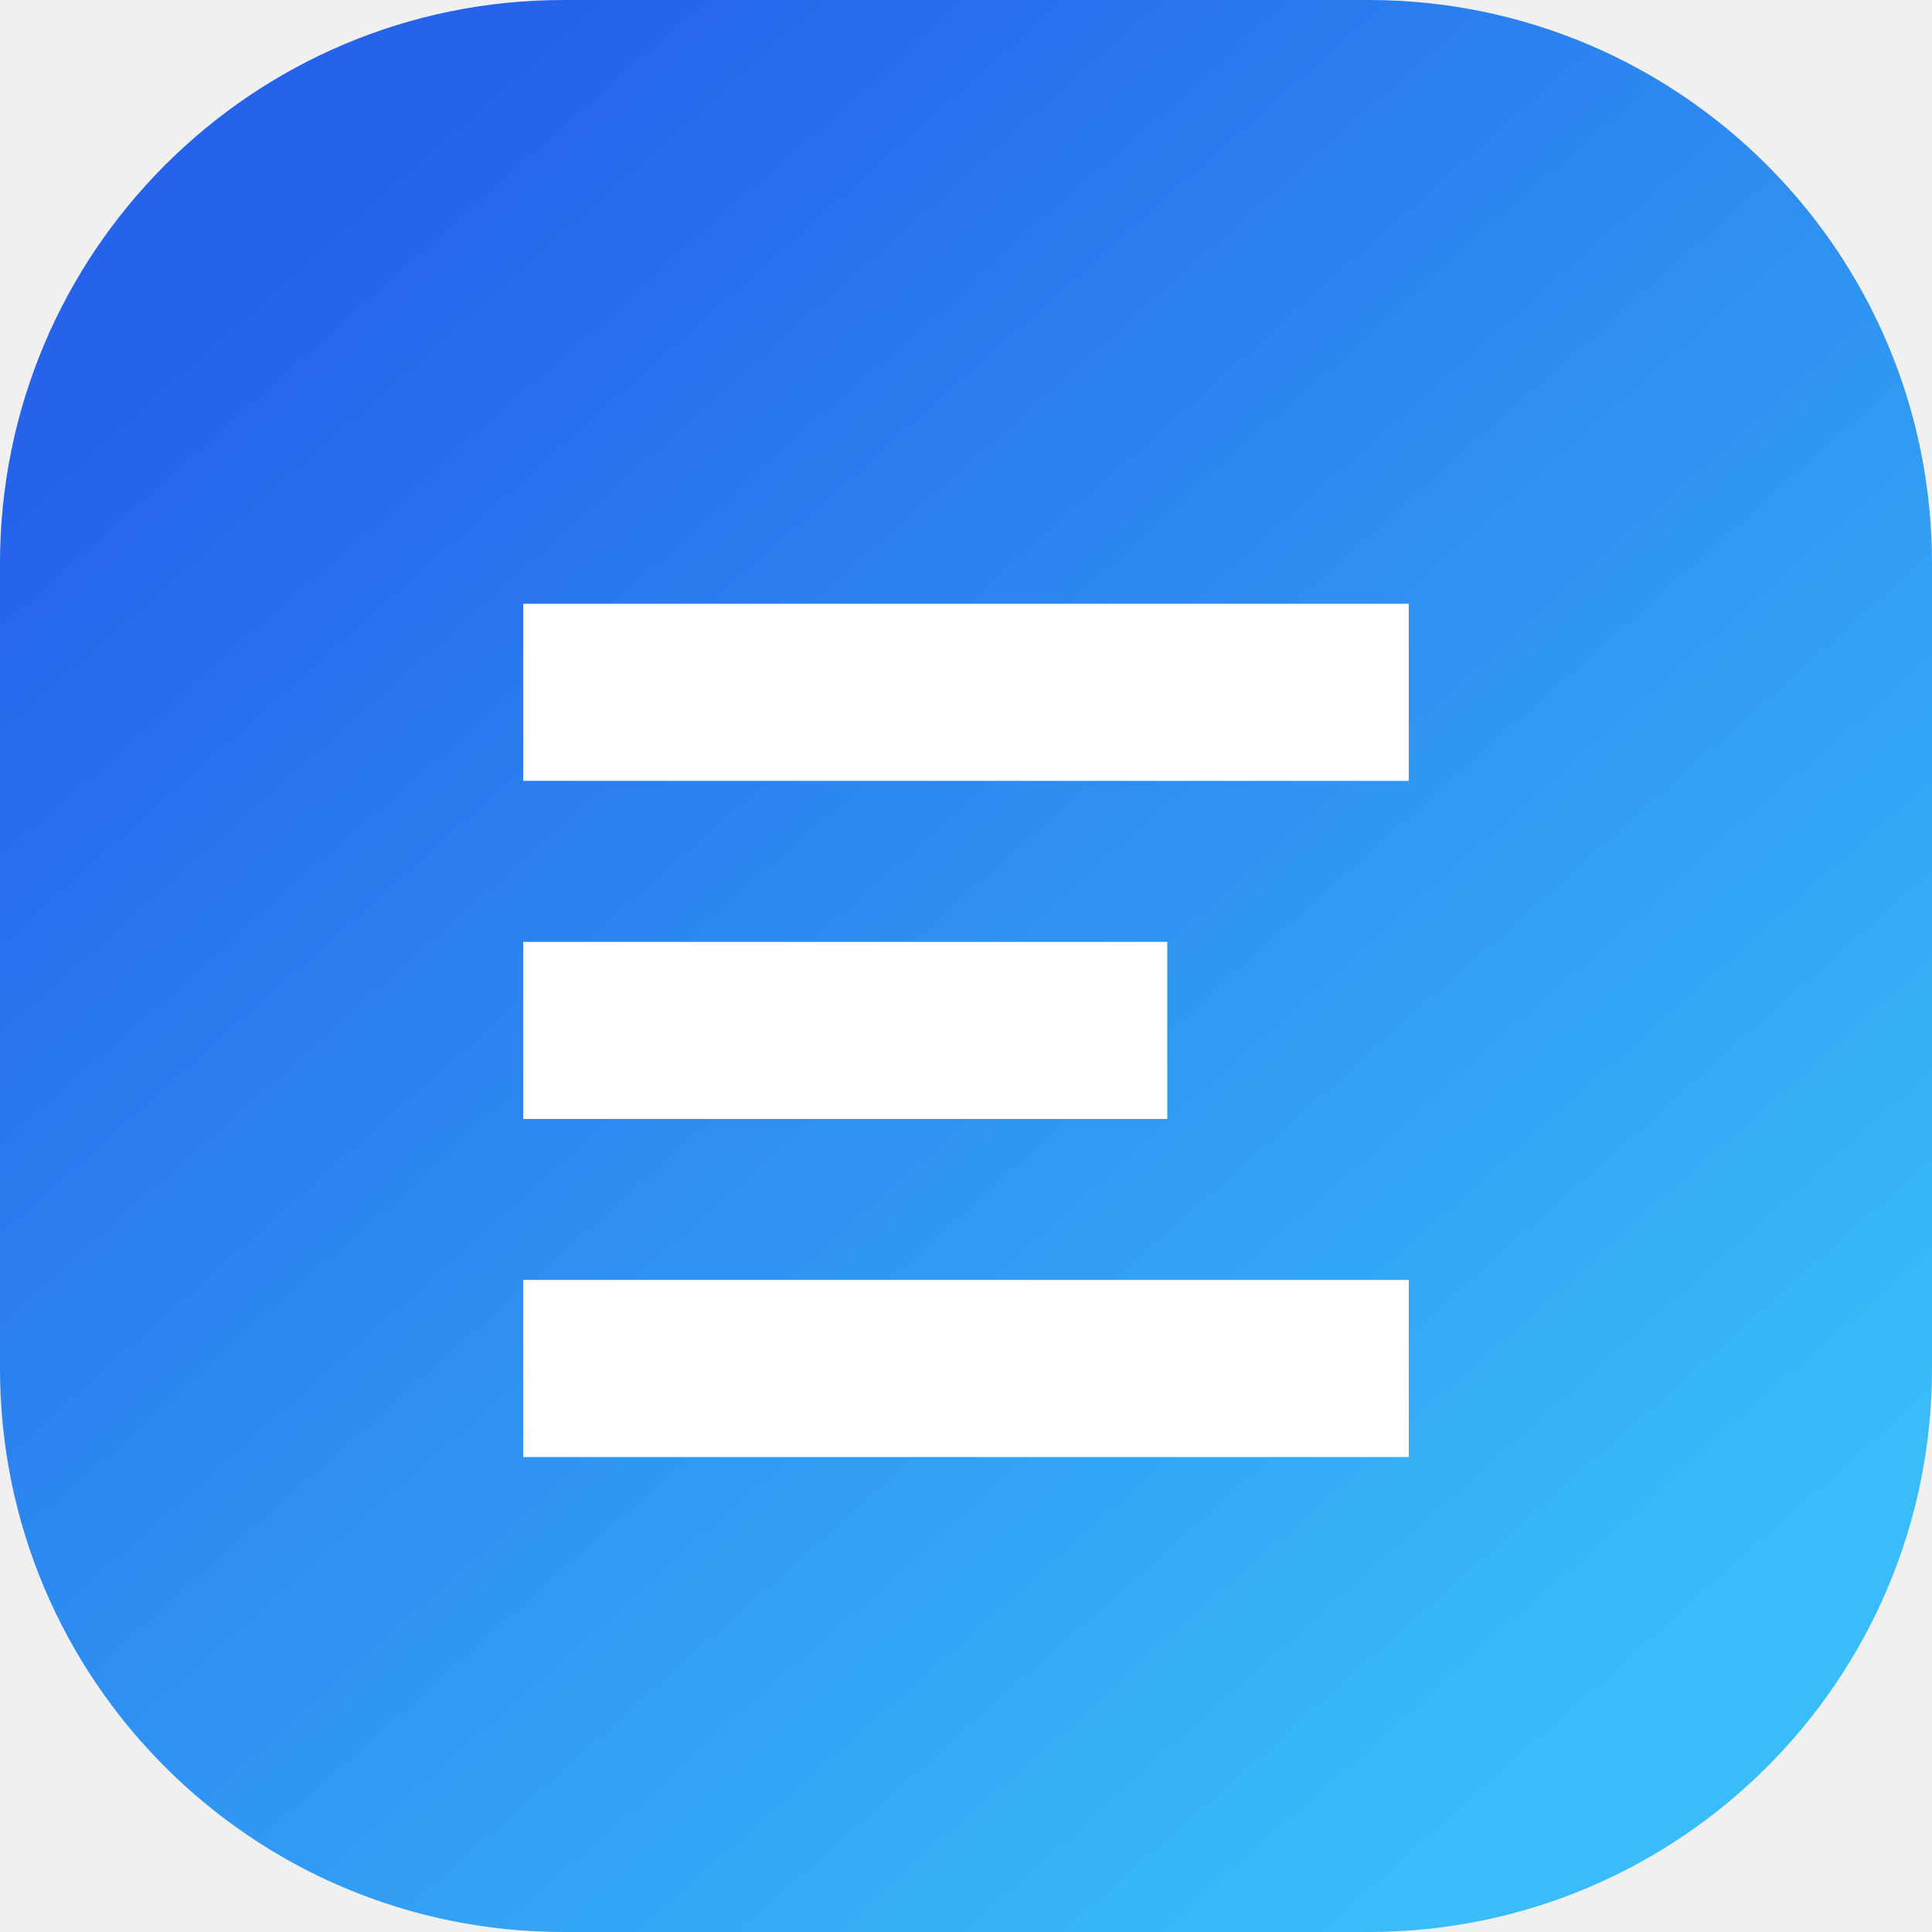
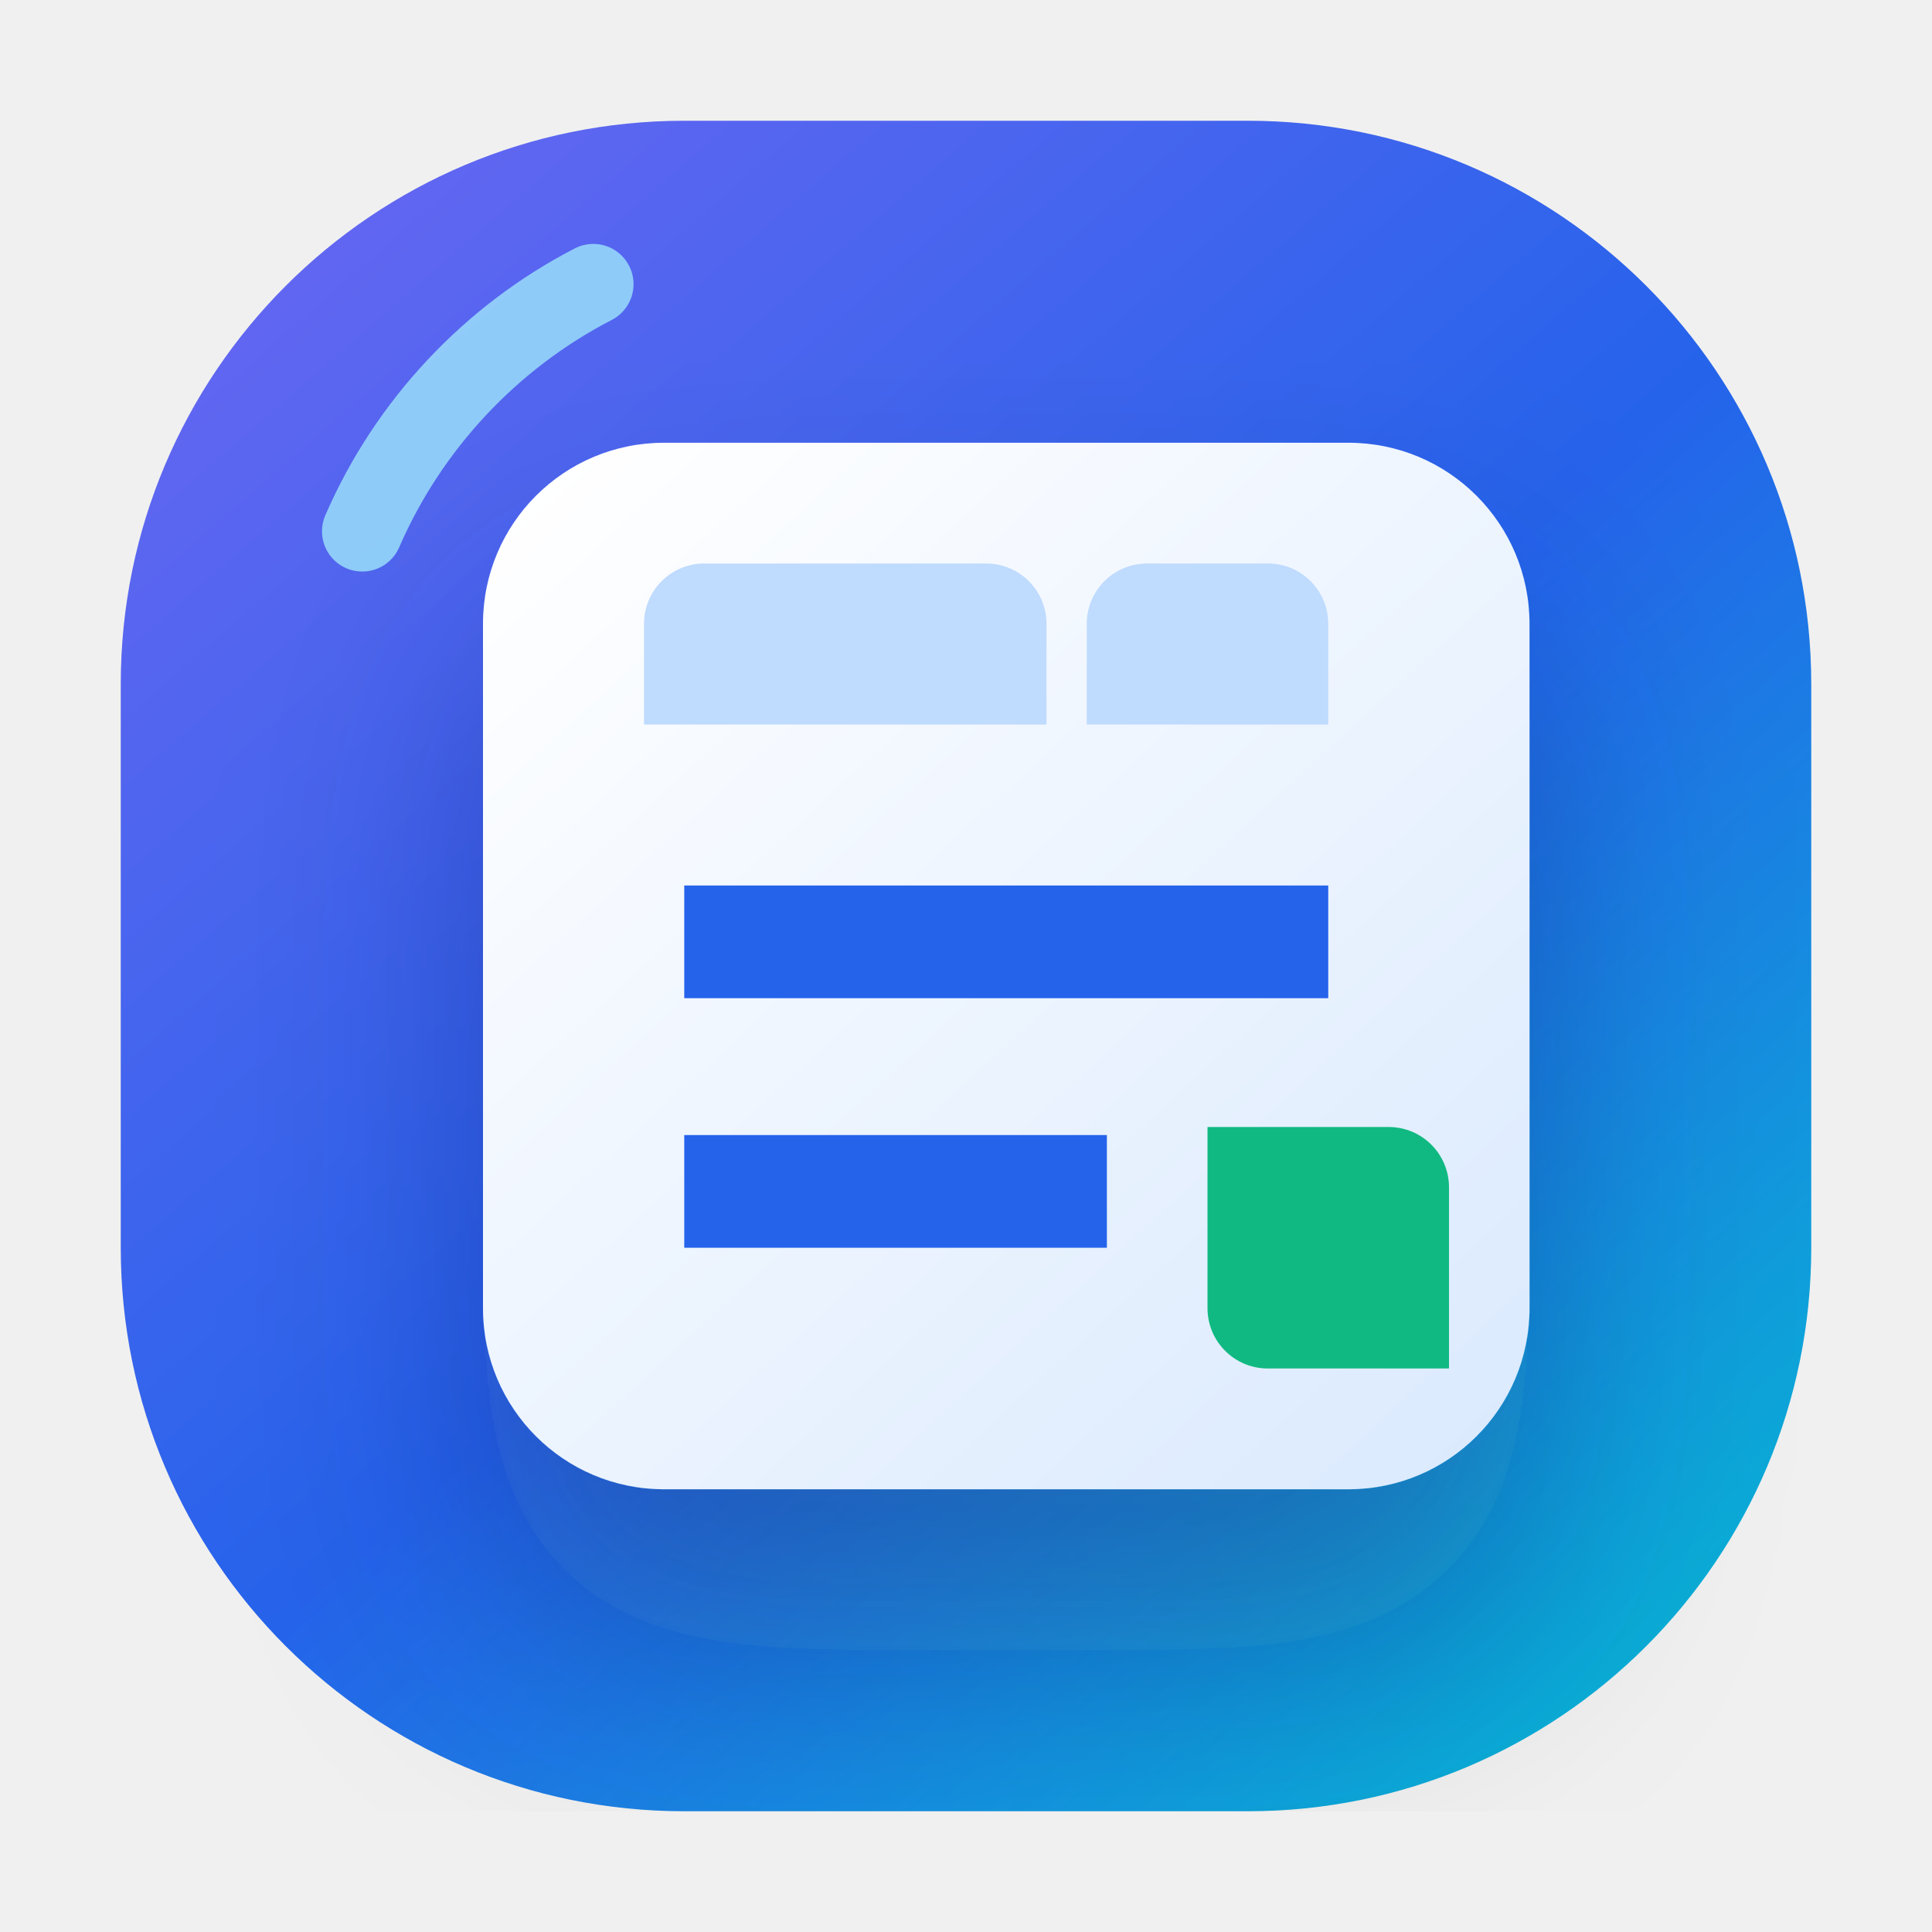
<svg xmlns="http://www.w3.org/2000/svg" width="48" height="48" viewBox="0 0 48 48" role="img" aria-label="MyTabDesk">
  <defs>
-     <linearGradient id="g" x1="8" y1="6" x2="40" y2="42" gradientUnits="userSpaceOnUse">
-       <stop stop-color="#2563eb" />
-       <stop offset="1" stop-color="#38bdf8" />
+     <linearGradient id="bg" x1="8" y1="5" x2="42" y2="44" gradientUnits="userSpaceOnUse">
+       <stop stop-color="#6366f1" />
+       <stop offset="0.5" stop-color="#2563eb" />
+       <stop offset="1" stop-color="#06b6d4" />
    </linearGradient>
+     <linearGradient id="card" x1="13" y1="12" x2="36" y2="37" gradientUnits="userSpaceOnUse">
+       <stop stop-color="#ffffff" />
+       <stop offset="1" stop-color="#dbeafe" />
+     </linearGradient>
+     <filter id="shadow" x="5" y="5" width="40" height="40" color-interpolation-filters="sRGB" filterUnits="userSpaceOnUse">
+       <feDropShadow dx="0" dy="4" stdDeviation="3" flood-color="#172554" flood-opacity="0.28" />
+     </filter>
  </defs>
-   <rect width="48" height="48" rx="14" fill="url(#g)" />
-   <path d="M13 15h22v4.4H13V15Zm0 8.4h16v4.4H13v-4.4Zm0 8.4h22v4.4H13v-4.4Z" fill="#ffffff" />
+   <rect x="3" y="3" width="42" height="42" rx="14" fill="url(#bg)" />
+   <path d="M12 15.5c0-2.49 2.01-4.5 4.5-4.5h17c2.49 0 4.5 2.01 4.5 4.5v17c0 2.49-2.01 4.5-4.5 4.5h-17c-2.49 0-4.5-2.01-4.5-4.5v-17Z" fill="url(#card)" filter="url(#shadow)" />
+   <path d="M16 15.5c0-.83.67-1.5 1.5-1.5h7c.83 0 1.5.67 1.5 1.5V18H16v-2.5Zm11 0c0-.83.67-1.5 1.5-1.5h3c.83 0 1.5.67 1.5 1.5V18h-6v-2.5Z" fill="#bfdbfe" />
+   <path d="M17 22h16v2.8H17V22Zm0 6.2h10.5V31H17v-2.8Z" fill="#2563eb" />
+   <path d="M30 28h4.5c.83 0 1.5.67 1.5 1.5V34h-4.5c-.83 0-1.5-.67-1.5-1.5V28Z" fill="#10b981" />
+   <path d="M9 13.2c1.15-2.65 3.2-4.83 5.74-6.14" stroke="#a5f3fc" stroke-width="2" stroke-linecap="round" opacity="0.72" />
</svg>
